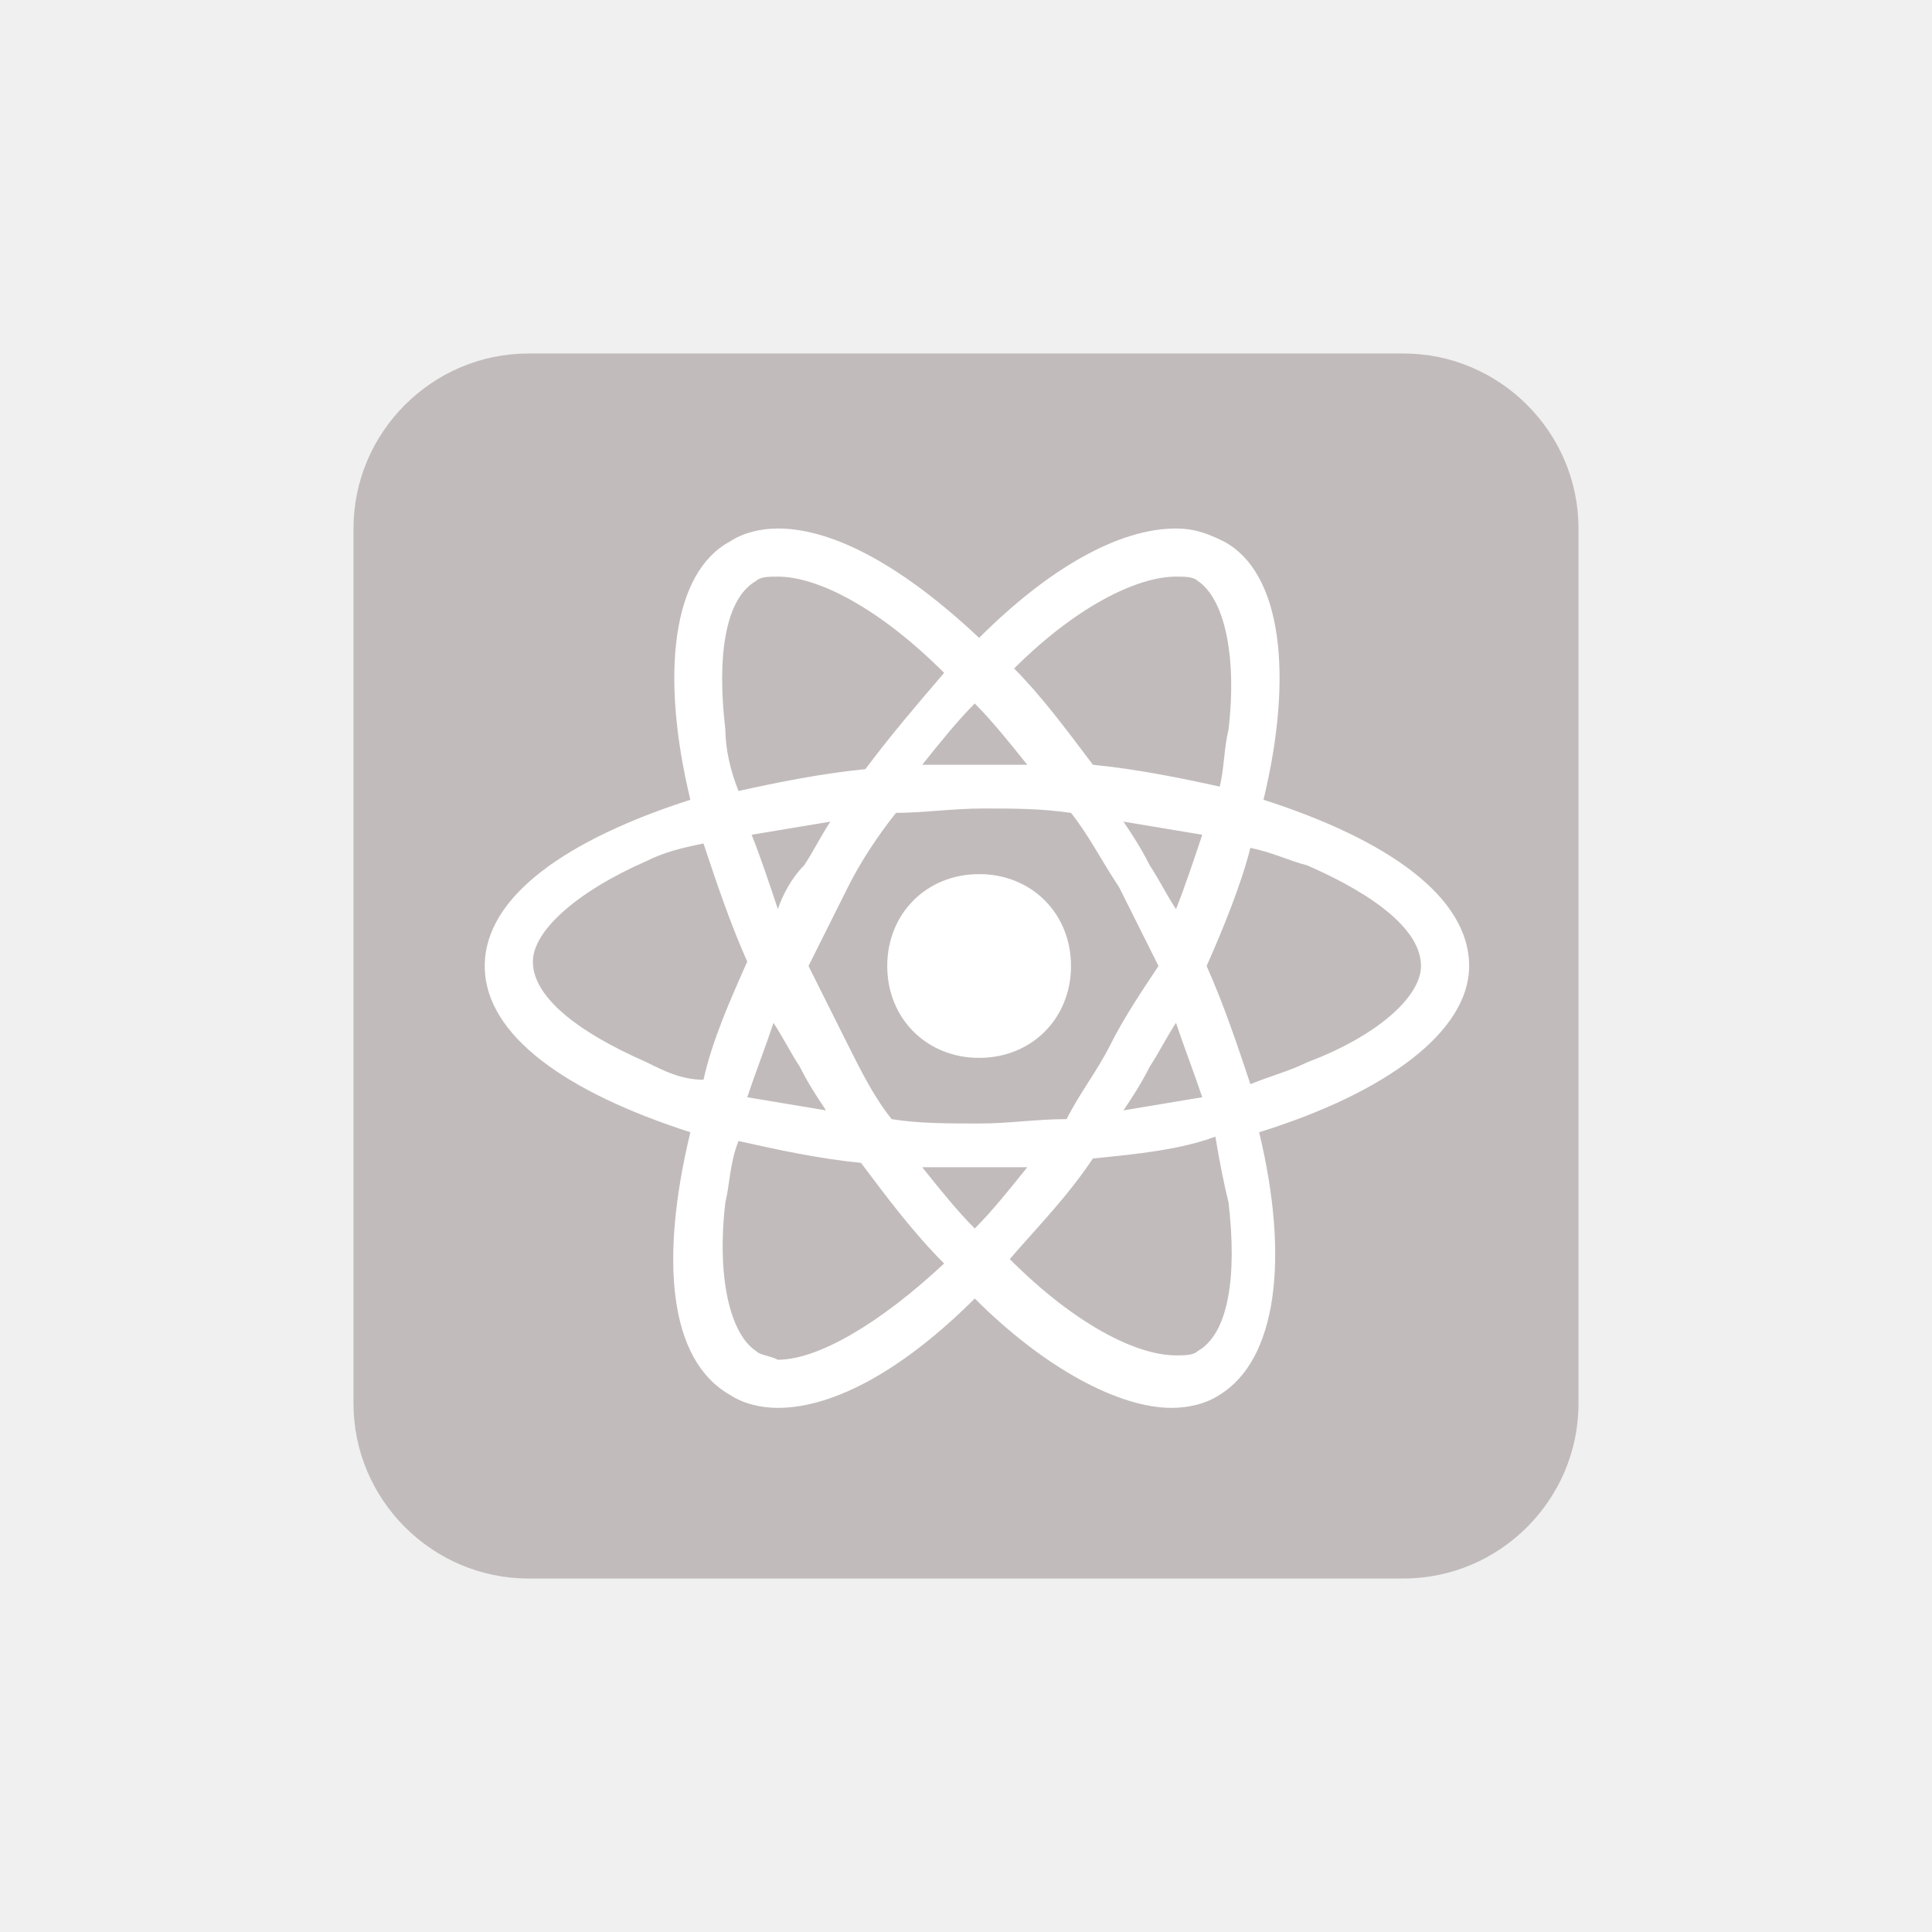
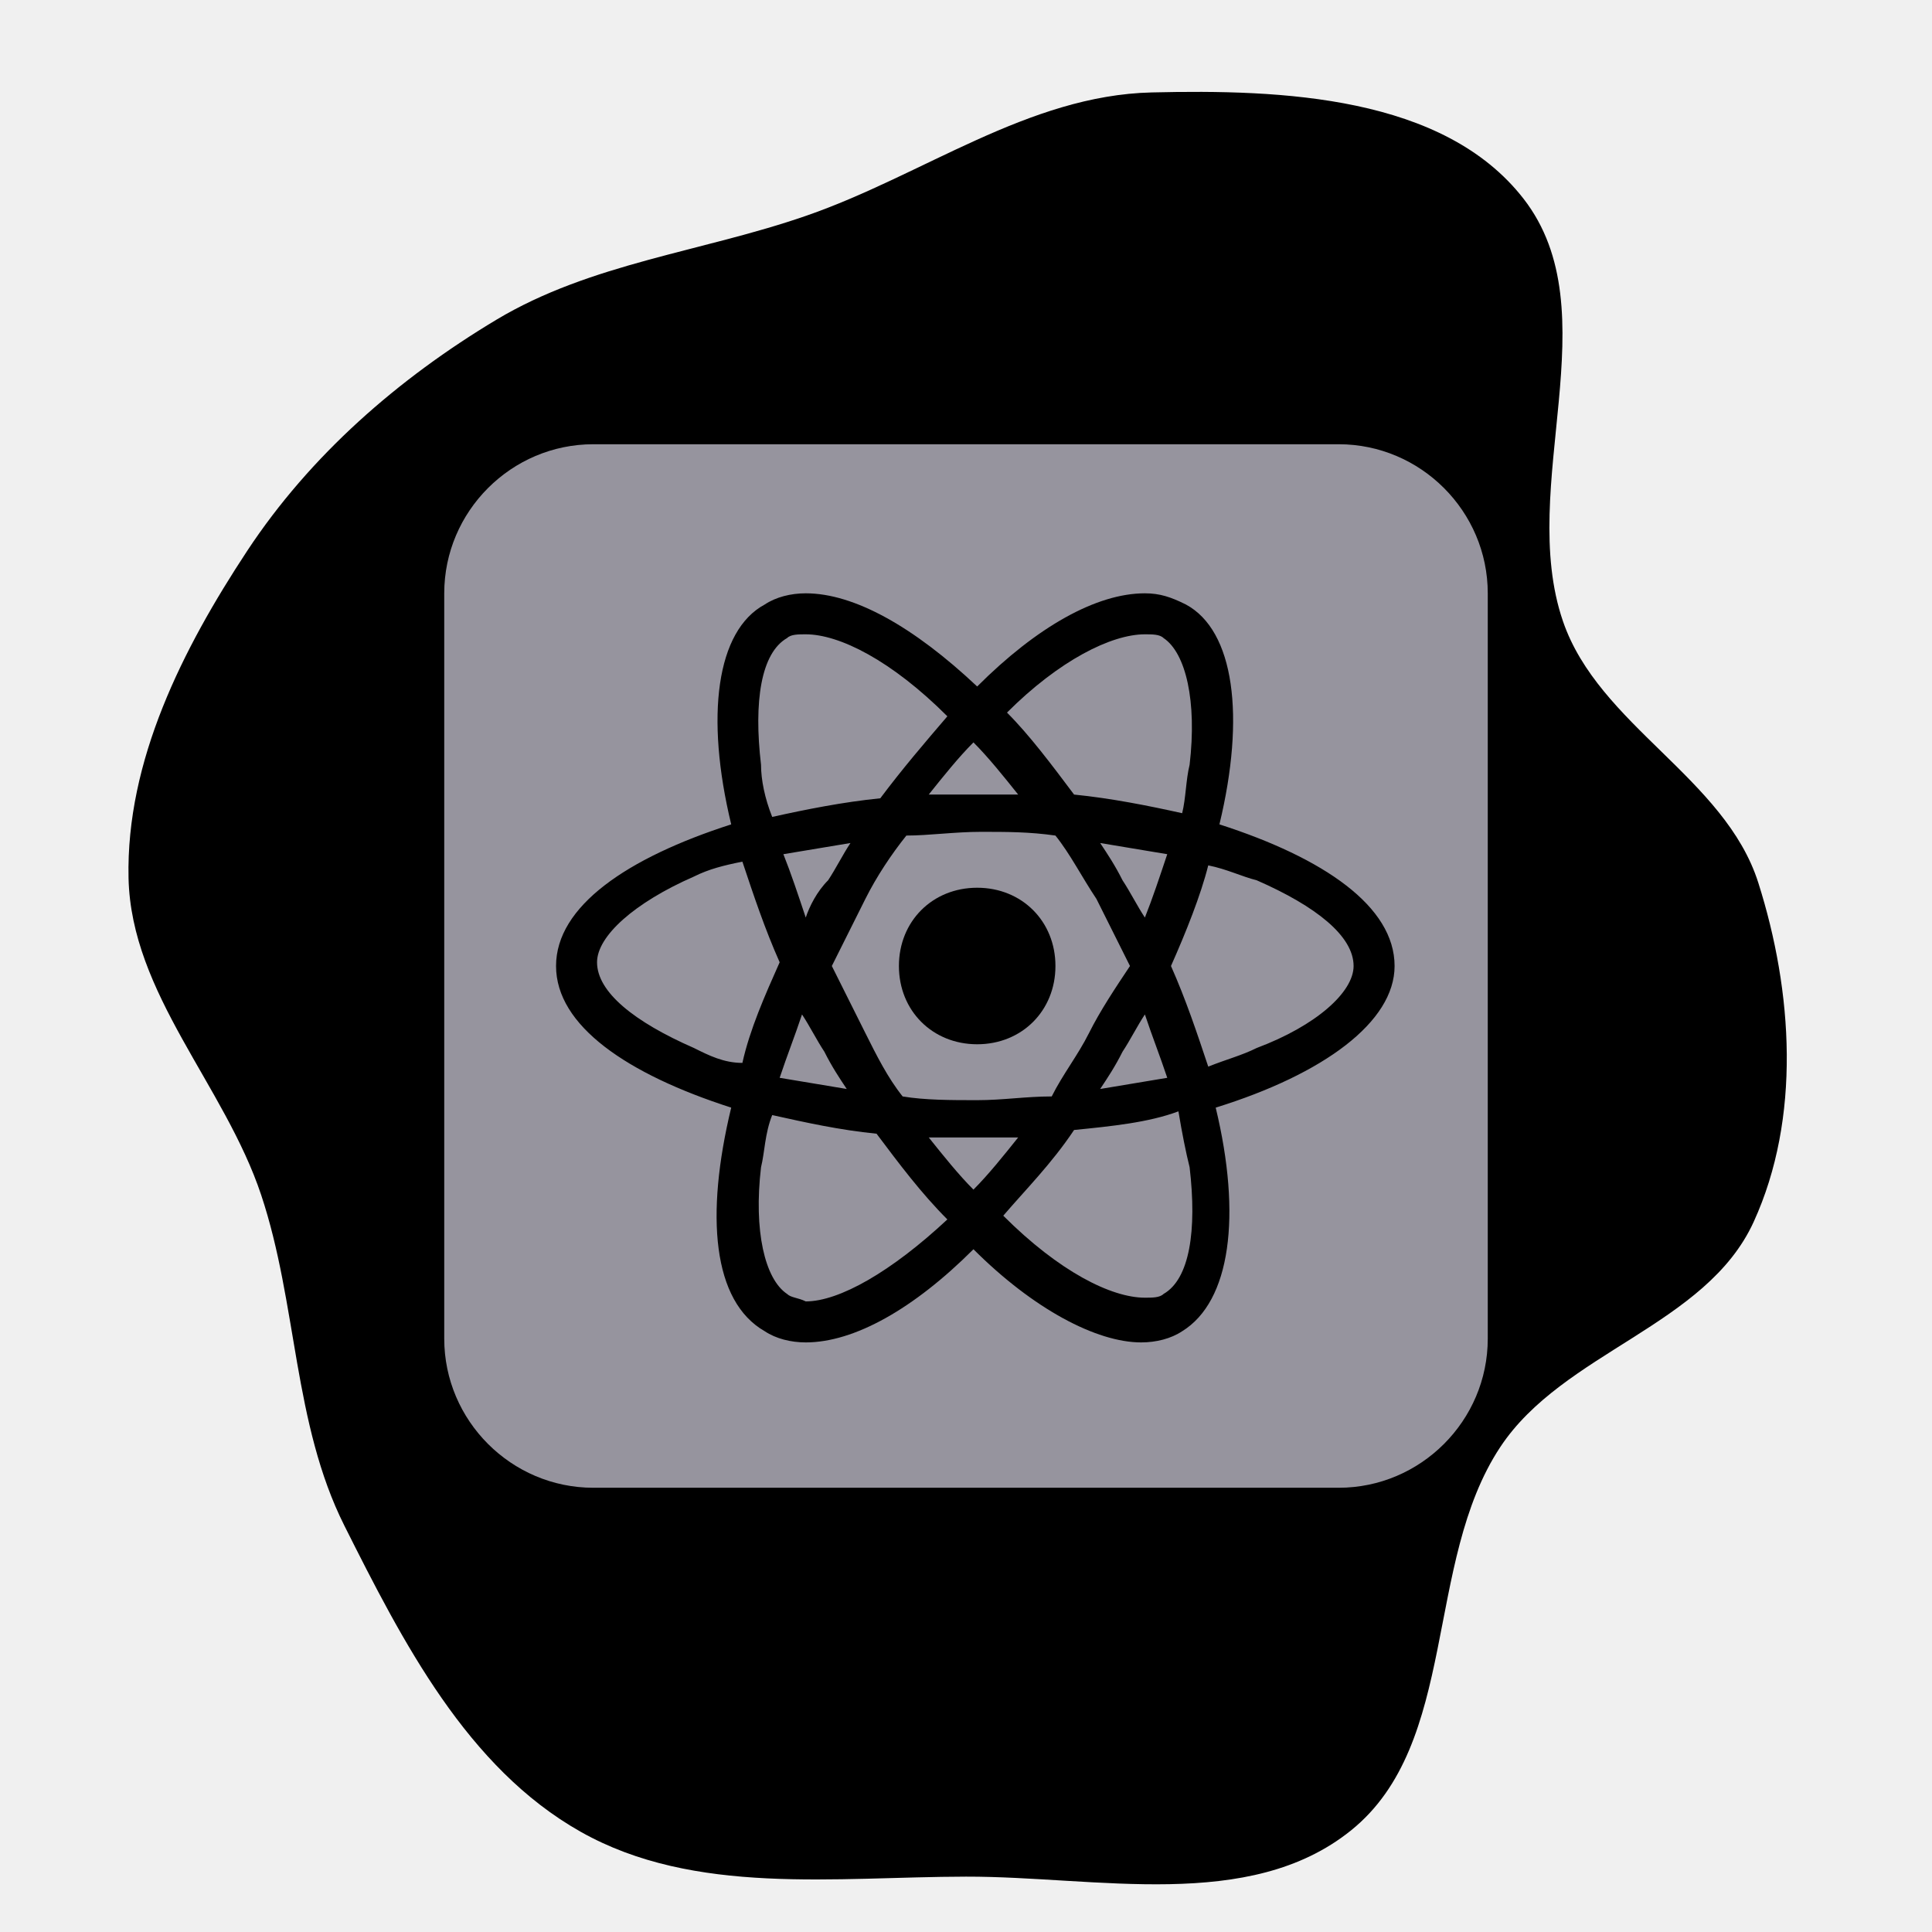
- <svg xmlns="http://www.w3.org/2000/svg" width="256px" height="256px" viewBox="-6.08 -6.08 44.16 44.16" id="Camada_1" version="1.1" xml:space="preserve" fill="#c2bbbb" stroke="#c2bbbb" stroke-width="0">
-   <g id="SVGRepo_bgCarrier" stroke-width="0" />
+ <svg xmlns="http://www.w3.org/2000/svg" width="800px" height="800px" viewBox="-9.92 -9.92 51.84 51.84" id="Camada_1" version="1.1" xml:space="preserve" fill="#96949e">
+   <g id="SVGRepo_bgCarrier" stroke-width="0">
+     <path transform="translate(-9.92, -9.92), scale(1.62)" d="M16,31.083C18.164,31.079,20.689,31.675,22.375,30.319C24.166,28.88,23.581,25.883,24.849,23.968C25.893,22.39,28.259,21.96,29.046,20.239C29.833,18.517,29.696,16.426,29.123,14.621C28.572,12.885,26.479,12.014,25.888,10.291C25.119,8.05,26.688,5.161,25.234,3.291C23.909,1.587,21.234,1.479,19.076,1.531C17.03,1.579,15.291,2.902,13.358,3.572C11.634,4.171,9.789,4.357,8.223,5.295C6.595,6.271,5.138,7.541,4.093,9.126C3.025,10.747,2.087,12.601,2.129,14.542C2.171,16.46,3.72,17.973,4.326,19.793C4.928,21.599,4.851,23.569,5.704,25.27C6.672,27.199,7.737,29.278,9.616,30.339C11.502,31.404,13.834,31.086,16,31.083" fill="#000000" strokewidth="0" />
+   </g>
  <g id="SVGRepo_tracerCarrier" stroke-linecap="round" stroke-linejoin="round" />
  <g id="SVGRepo_iconCarrier">
-     <style type="text/css"> .st0{fill:#FFFFFF;} </style>
+     <style type="text/css"> .st0{fill:#000000;} </style>
    <path d="M6,2h20c2.2,0,4,1.8,4,4v20c0,2.2-1.8,4-4,4H6c-2.2,0-4-1.8-4-4V6C2,3.8,3.8,2,6,2z" />
    <g>
      <path class="st0" d="M27.5,16c0-1.6-1.9-2.9-4.7-3.8c0.7-2.9,0.4-5.2-0.9-5.9C21.5,6.1,21.2,6,20.8,6c-1.3,0-2.9,0.9-4.5,2.5 C14.6,6.9,13,6,11.7,6c-0.4,0-0.8,0.1-1.1,0.3C9.3,7,9,9.3,9.7,12.2C6.9,13.1,5,14.4,5,16s1.9,2.9,4.7,3.8c-0.7,2.9-0.5,5.2,0.9,6 c0.3,0.2,0.7,0.3,1.1,0.3c1.3,0,2.9-0.9,4.5-2.5c1.6,1.6,3.3,2.5,4.5,2.5c0.4,0,0.8-0.1,1.1-0.3c1.3-0.8,1.6-3.1,0.9-6 C25.6,18.9,27.5,17.5,27.5,16z M20.8,7.1c0.2,0,0.4,0,0.5,0.1c0.6,0.4,0.9,1.7,0.7,3.4c-0.1,0.4-0.1,0.9-0.2,1.3 c-0.9-0.2-1.9-0.4-2.9-0.5c-0.6-0.8-1.2-1.6-1.8-2.2C18.5,7.8,19.9,7.1,20.8,7.1z M19.3,17.8c-0.3,0.6-0.7,1.1-1,1.7 c-0.7,0-1.3,0.1-2,0.1s-1.4,0-2-0.1c-0.4-0.5-0.7-1.1-1-1.7c-0.3-0.6-0.6-1.2-0.9-1.8c0.3-0.6,0.6-1.2,0.9-1.8 c0.3-0.6,0.7-1.2,1.1-1.7c0.6,0,1.3-0.1,2-0.1s1.3,0,2,0.1c0.4,0.5,0.7,1.1,1.1,1.7c0.3,0.6,0.6,1.2,0.9,1.8 C20,16.6,19.6,17.2,19.3,17.8z M20.8,17.3c0.2,0.6,0.4,1.1,0.6,1.7c-0.6,0.1-1.2,0.2-1.8,0.3c0.2-0.3,0.4-0.6,0.6-1 C20.4,18,20.6,17.6,20.8,17.3L20.8,17.3z M16.2,22c-0.4-0.4-0.8-0.9-1.2-1.4c0.4,0,0.8,0,1.2,0c0.4,0,0.8,0,1.2,0 C17,21.1,16.6,21.6,16.2,22z M12.8,19.3c-0.6-0.1-1.2-0.2-1.8-0.3c0.2-0.6,0.4-1.1,0.6-1.7c0.2,0.3,0.4,0.7,0.6,1 C12.4,18.7,12.6,19,12.8,19.3L12.8,19.3z M11.7,14.7c-0.2-0.6-0.4-1.2-0.6-1.7c0.6-0.1,1.2-0.2,1.8-0.3c-0.2,0.3-0.4,0.7-0.6,1 C12,14,11.8,14.4,11.7,14.7z M16.2,10c0.4,0.4,0.8,0.9,1.2,1.4c-0.4,0-0.8,0-1.2,0c-0.4,0-0.8,0-1.2,0C15.4,10.9,15.8,10.4,16.2,10 z M20.2,13.7c-0.2-0.4-0.4-0.7-0.6-1c0.6,0.1,1.2,0.2,1.8,0.3c-0.2,0.6-0.4,1.2-0.6,1.7C20.6,14.4,20.4,14,20.2,13.7z M10.5,10.6 c-0.2-1.7,0-3,0.7-3.4c0.1-0.1,0.3-0.1,0.5-0.1c0.9,0,2.3,0.7,3.8,2.2c-0.6,0.7-1.2,1.4-1.8,2.2c-1,0.1-2,0.3-2.9,0.5 C10.6,11.5,10.5,11,10.5,10.6z M8.7,18.2c-1.6-0.7-2.6-1.5-2.6-2.3c0-0.7,1-1.6,2.6-2.3c0.4-0.2,0.8-0.3,1.3-0.4 c0.3,0.9,0.6,1.8,1,2.7c-0.4,0.9-0.8,1.8-1,2.7C9.5,18.6,9.1,18.4,8.7,18.2L8.7,18.2z M11.2,24.8c-0.6-0.4-0.9-1.7-0.7-3.4 c0.1-0.4,0.1-0.9,0.3-1.4c0.9,0.2,1.8,0.4,2.8,0.5c0.6,0.8,1.2,1.6,1.9,2.3c-1.5,1.4-2.9,2.2-3.8,2.2 C11.5,24.9,11.3,24.9,11.2,24.8L11.2,24.8z M22,21.4c0.2,1.7,0,3-0.7,3.4c-0.1,0.1-0.3,0.1-0.5,0.1c-0.9,0-2.3-0.7-3.8-2.2 c0.6-0.7,1.3-1.4,1.9-2.3c1-0.1,2-0.2,2.8-0.5C21.8,20.5,21.9,21,22,21.4L22,21.4z M23.8,18.2c-0.4,0.2-0.8,0.3-1.3,0.5 c-0.3-0.9-0.6-1.8-1-2.7c0.4-0.9,0.8-1.9,1-2.7c0.5,0.1,0.9,0.3,1.3,0.4c1.6,0.7,2.6,1.5,2.6,2.3C26.4,16.7,25.4,17.6,23.8,18.2 L23.8,18.2z" />
      <path class="st0" d="M16.3,18.1c1.2,0,2.1-0.9,2.1-2.1s-0.9-2.1-2.1-2.1s-2.1,0.9-2.1,2.1S15.1,18.1,16.3,18.1z" />
    </g>
  </g>
</svg>
